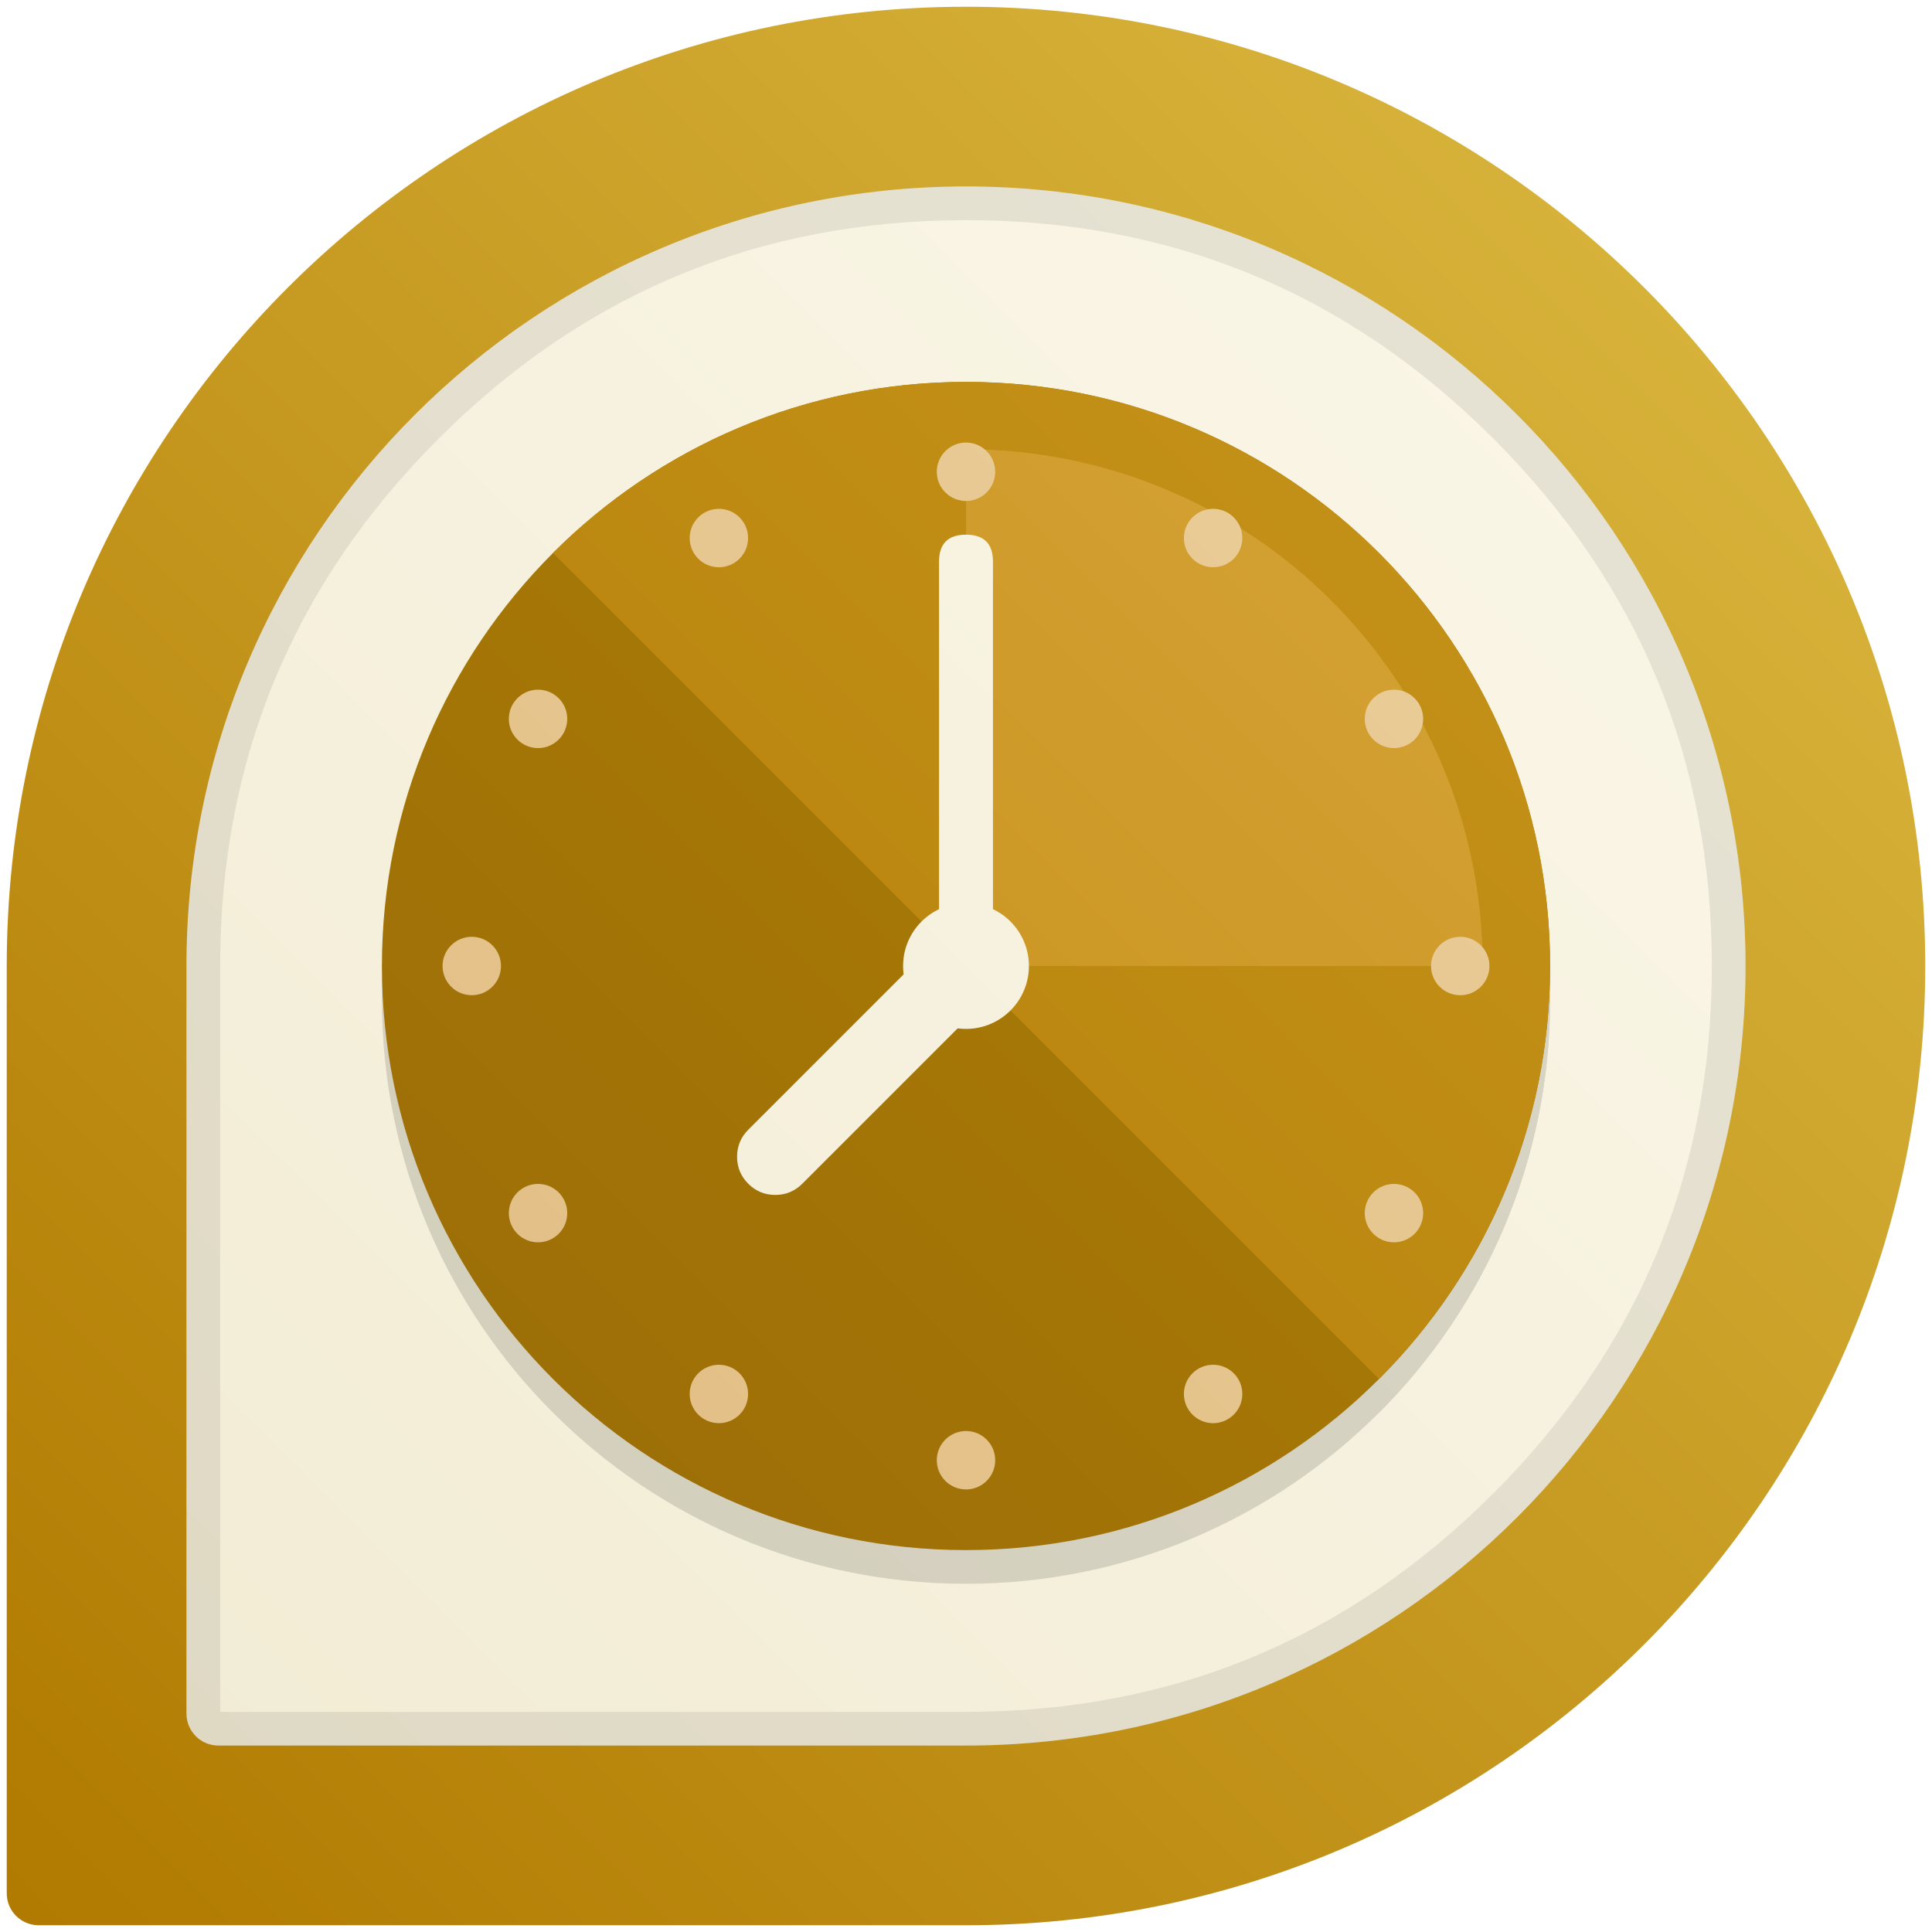
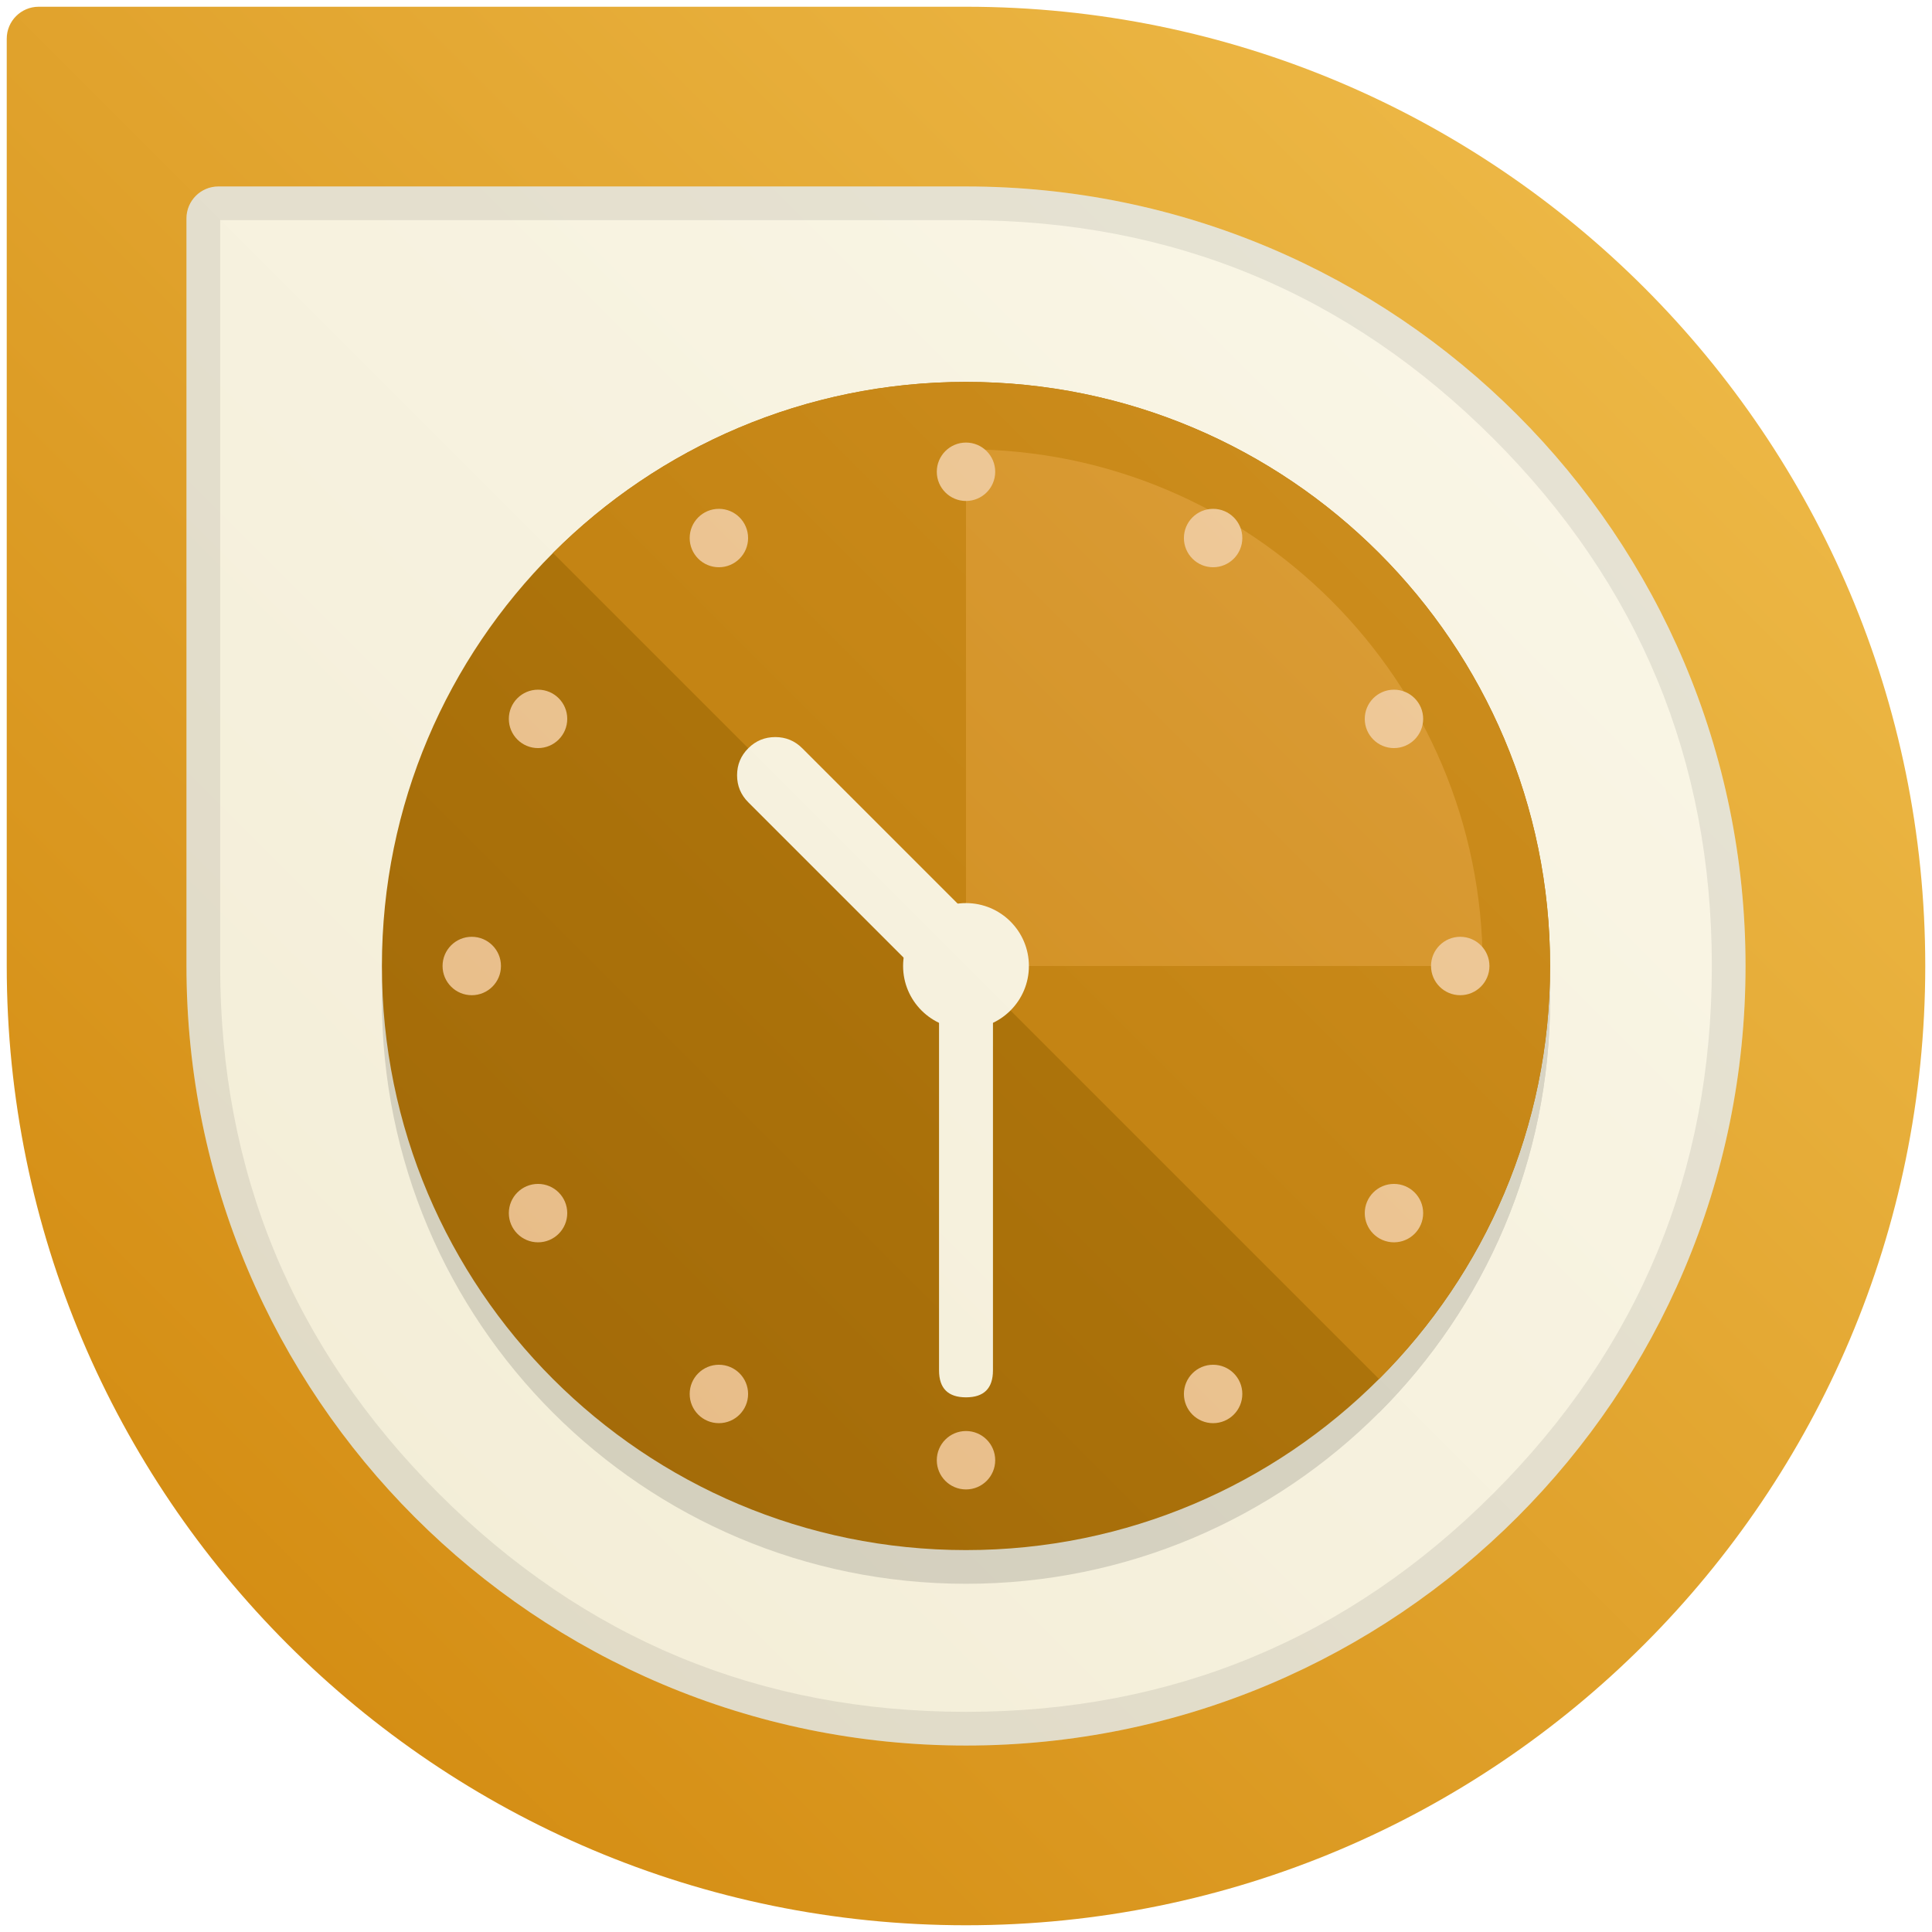
<svg xmlns="http://www.w3.org/2000/svg" width="86" height="86" viewBox="0 0 86 86">
  <defs>
    <linearGradient id="gD" x1="0.717" y1="85.283" x2="85.283" y2="0.717" gradientUnits="userSpaceOnUse">
-       <stop offset="0" stop-color="#926509" />
-       <stop offset="1" stop-color="#B98903" />
+       <stop offset="0" stop-color="#986106" />
+       <stop offset="1" stop-color="#C18510" />
    </linearGradient>
    <linearGradient id="gF" x1="0.717" y1="85.283" x2="85.283" y2="0.717" gradientUnits="userSpaceOnUse">
-       <stop offset="0" stop-color="#B17A00" />
-       <stop offset="1" stop-color="#DDBB43" />
+       <stop offset="0" stop-color="#D0860B" />
+       <stop offset="1" stop-color="#F1BF4E" />
    </linearGradient>
    <linearGradient id="gH" x1="0.717" y1="85.283" x2="85.283" y2="0.717" gradientUnits="userSpaceOnUse">
-       <stop offset="0" stop-color="#A97501" />
-       <stop offset="1" stop-color="#CE9B20" />
+       <stop offset="0" stop-color="#B17000" />
+       <stop offset="1" stop-color="#D69727" />
    </linearGradient>
    <linearGradient id="gL" x1="0.717" y1="85.283" x2="85.283" y2="0.717" gradientUnits="userSpaceOnUse">
-       <stop offset="0" stop-color="#BC8303" />
-       <stop offset="1" stop-color="#DCAC46" />
+       <stop offset="0" stop-color="#C47D04" />
+       <stop offset="1" stop-color="#E3A849" />
    </linearGradient>
    <linearGradient id="gT" x1="0.717" y1="85.283" x2="85.283" y2="0.717" gradientUnits="userSpaceOnUse">
-       <stop offset="0" stop-color="#DEB77A" />
-       <stop offset="1" stop-color="#EED4A3" />
+       <stop offset="0" stop-color="#E3B47D" />
+       <stop offset="1" stop-color="#F3D2A4" />
    </linearGradient>
    <linearGradient id="gC" x1="0.717" y1="85.283" x2="85.283" y2="0.717" gradientUnits="userSpaceOnUse">
      <stop offset="0" stop-color="#F1EBD3" />
      <stop offset="1" stop-color="#FCF8EA" />
    </linearGradient>
  </defs>
-   <path fill="url(#gF)" d="M43,0.3 L43,0.3 A42.7 42.7 0 0 1 85.7,43 L85.7,43 A42.7 42.7 0 0 1 43,85.7 L1.723,85.7 A1.423 1.423 0 0 1 0.3,84.277 L0.3,43 A42.7 42.7 0 0 1 43,0.3 Z" />
-   <path fill="url(#gC)" d="M43,8.3 L43,8.3 A34.7 34.7 0 0 1 77.7,43 L77.7,43 A34.7 34.7 0 0 1 43,77.7 L9.723,77.7 A1.423 1.423 0 0 1 8.3,76.277 L8.3,43 A34.7 34.7 0 0 1 43,8.3 Z" />
-   <path fill="#000000" opacity="0.08" d="M43,8.3 C62.164,8.3 77.7,23.836 77.7,43 C77.7,62.164 62.164,77.7 43,77.7 L9.723,77.7 C8.937,77.7 8.3,77.063 8.3,76.277 L8.3,43 C8.3,23.836 23.836,8.3 43,8.3 Z M43,9.8 Q29.248,9.8 19.524,19.524 Q9.8,29.248 9.8,43 L9.8,76.2 L43,76.2 Q56.752,76.2 66.476,66.476 Q76.2,56.752 76.2,43 Q76.2,29.248 66.476,19.524 Q56.752,9.8 43,9.8 Z" />
+   <path fill="url(#gF)" d="M1.723,0.3 L43,0.3 A42.7 42.7 0 0 1 85.7,43 L85.7,43 A42.7 42.7 0 0 1 43,85.7 L43,85.7 A42.7 42.7 0 0 1 0.3,43 L0.3,1.723 A1.423 1.423 0 0 1 1.723,0.3 Z" />
+   <path fill="url(#gC)" d="M9.723,8.3 L43,8.3 A34.7 34.7 0 0 1 77.7,43 L77.7,43 A34.7 34.7 0 0 1 43,77.7 L43,77.7 A34.7 34.7 0 0 1 8.3,43 L8.3,9.723 A1.423 1.423 0 0 1 9.723,8.3 Z" />
+   <path fill="#000000" opacity="0.08" d="M9.723,8.3 L43,8.3 C62.164,8.3 77.7,23.836 77.7,43 C77.7,62.164 62.164,77.7 43,77.7 C23.836,77.7 8.3,62.164 8.3,43 L8.3,9.723 C8.3,8.937 8.937,8.3 9.723,8.3 Z M9.8,9.8 L9.8,43 Q9.8,56.752 19.524,66.476 Q29.248,76.2 43,76.2 Q56.752,76.2 66.476,66.476 Q76.2,56.752 76.2,43 Q76.2,29.248 66.476,19.524 Q56.752,9.8 43,9.8 Z" />
  <g opacity="0.13">
    <path fill="#000000" d="M17,44.5 C17,58.859 28.641,70.5 43,70.5 C57.359,70.5 69,58.859 69,44.5 C69,30.141 57.359,18.5 43,18.5 C28.641,18.5 17,30.141 17,44.5 Z" />
    <path fill="#000000" d="M61.385,62.885 L24.615,26.115 C29.32,21.41 35.82,18.5 43,18.5 C57.359,18.5 69,30.141 69,44.5 C69,51.68 66.09,58.18 61.385,62.885 Z" />
    <path fill="#000000" d="M43,44.5 L43,21.5 C55.703,21.5 66,31.797 66,44.5 Z" />
    <path fill="#000000" d="M66.3,44.5 C66.3,45.218 65.718,45.8 65,45.8 C64.282,45.8 63.7,45.218 63.7,44.5 C63.7,43.782 64.282,43.2 65,43.2 C65.718,43.2 66.3,43.782 66.3,44.5 Z" />
    <path fill="#000000" d="M63.35,55.5 C63.35,56.218 62.768,56.8 62.05,56.8 C61.332,56.8 60.75,56.218 60.75,55.5 C60.75,54.782 61.332,54.2 62.05,54.2 C62.768,54.2 63.35,54.782 63.35,55.5 Z" />
    <path fill="#000000" d="M55.3,63.55 C55.3,64.268 54.718,64.85 54,64.85 C53.282,64.85 52.7,64.268 52.7,63.55 C52.7,62.832 53.282,62.25 54,62.25 C54.718,62.25 55.3,62.832 55.3,63.55 Z" />
    <path fill="#000000" d="M44.3,66.5 C44.3,67.218 43.718,67.8 43,67.8 C42.282,67.8 41.7,67.218 41.7,66.5 C41.7,65.782 42.282,65.2 43,65.2 C43.718,65.2 44.3,65.782 44.3,66.5 Z" />
    <path fill="#000000" d="M33.3,63.55 C33.3,64.268 32.718,64.85 32,64.85 C31.282,64.85 30.7,64.268 30.7,63.55 C30.7,62.832 31.282,62.25 32,62.25 C32.718,62.25 33.3,62.832 33.3,63.55 Z" />
    <path fill="#000000" d="M25.25,55.5 C25.25,56.218 24.668,56.8 23.95,56.8 C23.232,56.8 22.65,56.218 22.65,55.5 C22.65,54.782 23.232,54.2 23.95,54.2 C24.668,54.2 25.25,54.782 25.25,55.5 Z" />
    <path fill="#000000" d="M22.3,44.5 C22.3,45.218 21.718,45.8 21,45.8 C20.282,45.8 19.7,45.218 19.7,44.5 C19.7,43.782 20.282,43.2 21,43.2 C21.718,43.2 22.3,43.782 22.3,44.5 Z" />
    <path fill="#000000" d="M25.25,33.5 C25.25,34.218 24.668,34.8 23.95,34.8 C23.232,34.8 22.65,34.218 22.65,33.5 C22.65,32.782 23.232,32.2 23.95,32.2 C24.668,32.2 25.25,32.782 25.25,33.5 Z" />
    <path fill="#000000" d="M33.3,25.45 C33.3,26.168 32.718,26.75 32,26.75 C31.282,26.75 30.7,26.168 30.7,25.45 C30.7,24.732 31.282,24.15 32,24.15 C32.718,24.15 33.3,24.732 33.3,25.45 Z" />
    <path fill="#000000" d="M44.3,22.5 C44.3,23.218 43.718,23.8 43,23.8 C42.282,23.8 41.7,23.218 41.7,22.5 C41.7,21.782 42.282,21.2 43,21.2 C43.718,21.2 44.3,21.782 44.3,22.5 Z" />
    <path fill="#000000" d="M55.3,25.45 C55.3,26.168 54.718,26.75 54,26.75 C53.282,26.75 52.7,26.168 52.7,25.45 C52.7,24.732 53.282,24.15 54,24.15 C54.718,24.15 55.3,24.732 55.3,25.45 Z" />
    <path fill="#000000" d="M63.35,33.5 C63.35,34.218 62.768,34.8 62.05,34.8 C61.332,34.8 60.75,34.218 60.75,33.5 C60.75,32.782 61.332,32.2 62.05,32.2 C62.768,32.2 63.35,32.782 63.35,33.5 Z" />
  </g>
  <path fill="url(#gD)" d="M17,43 A26 26 0 1 0 69,43 A26 26 0 1 0 17,43 Z" />
  <path fill="url(#gH)" d="M61.385,61.385 L24.615,24.615 C29.32,19.91 35.82,17 43,17 C57.359,17 69,28.641 69,43 C69,50.18 66.09,56.68 61.385,61.385 Z" />
  <path fill="url(#gL)" d="M43,43 L43,20 A23 23 0 0 1 66,43 Z" />
  <path fill="url(#gT)" d="M66.3,43 A1.3 1.3 0 1 1 63.7,43 A1.3 1.3 0 1 1 66.3,43 Z" />
  <path fill="url(#gT)" d="M63.35,54 A1.3 1.3 0 1 1 60.75,54 A1.3 1.3 0 1 1 63.35,54 Z" />
  <path fill="url(#gT)" d="M55.3,62.05 A1.3 1.3 0 1 1 52.7,62.05 A1.3 1.3 0 1 1 55.3,62.05 Z" />
  <path fill="url(#gT)" d="M44.3,65 A1.3 1.3 0 1 1 41.7,65 A1.3 1.3 0 1 1 44.3,65 Z" />
  <path fill="url(#gT)" d="M33.3,62.05 A1.3 1.3 0 1 1 30.7,62.05 A1.3 1.3 0 1 1 33.3,62.05 Z" />
  <path fill="url(#gT)" d="M25.25,54 A1.3 1.3 0 1 1 22.65,54 A1.3 1.3 0 1 1 25.25,54 Z" />
  <path fill="url(#gT)" d="M22.3,43 A1.3 1.3 0 1 1 19.7,43 A1.3 1.3 0 1 1 22.3,43 Z" />
  <path fill="url(#gT)" d="M25.25,32 A1.3 1.3 0 1 1 22.65,32 A1.3 1.3 0 1 1 25.25,32 Z" />
  <path fill="url(#gT)" d="M33.3,23.95 A1.3 1.3 0 1 1 30.7,23.95 A1.3 1.3 0 1 1 33.3,23.95 Z" />
  <path fill="url(#gT)" d="M44.3,21 A1.3 1.3 0 1 1 41.7,21 A1.3 1.3 0 1 1 44.3,21 Z" />
  <path fill="url(#gT)" d="M55.3,23.95 A1.3 1.3 0 1 1 52.7,23.95 A1.3 1.3 0 1 1 55.3,23.95 Z" />
  <path fill="url(#gT)" d="M63.35,32 A1.3 1.3 0 1 1 60.75,32 A1.3 1.3 0 1 1 63.35,32 Z" />
-   <path fill="url(#gC)" d="M44.202,44.202 L35.712,52.692 Q35.214,53.19 34.51,53.19 Q33.806,53.19 33.308,52.692 Q32.81,52.194 32.81,51.49 Q32.81,50.786 33.308,50.288 L41.798,41.798 Q42.296,41.3 43,41.3 Q43.704,41.3 44.202,41.798 Q44.7,42.296 44.7,43 Q44.7,43.704 44.202,44.202 Z" />
-   <path fill="url(#gC)" d="M41.8,43 L41.8,25 Q41.8,23.8 43,23.8 Q44.2,23.8 44.2,25 L44.2,43 Q44.2,44.2 43,44.2 Q41.8,44.2 41.8,43 Z" />
+   <path fill="url(#gC)" d="M41.798,44.202 L33.308,35.712 Q32.81,35.214 32.81,34.51 Q32.81,33.806 33.308,33.308 Q33.806,32.81 34.51,32.81 Q35.214,32.81 35.712,33.308 L44.202,41.798 Q44.7,42.296 44.7,43 Q44.7,43.704 44.202,44.202 Q43.704,44.7 43,44.7 Q42.296,44.7 41.798,44.202 Z" />
+   <path fill="url(#gC)" d="M44.2,43 L44.2,61 Q44.2,62.2 43,62.2 Q41.8,62.2 41.8,61 L41.8,43 Q41.8,41.8 43,41.8 Q44.2,41.8 44.2,43 Z" />
  <path fill="url(#gC)" d="M45.8,43 A2.8 2.8 0 1 1 40.2,43 A2.8 2.8 0 1 1 45.8,43 Z" />
</svg>
